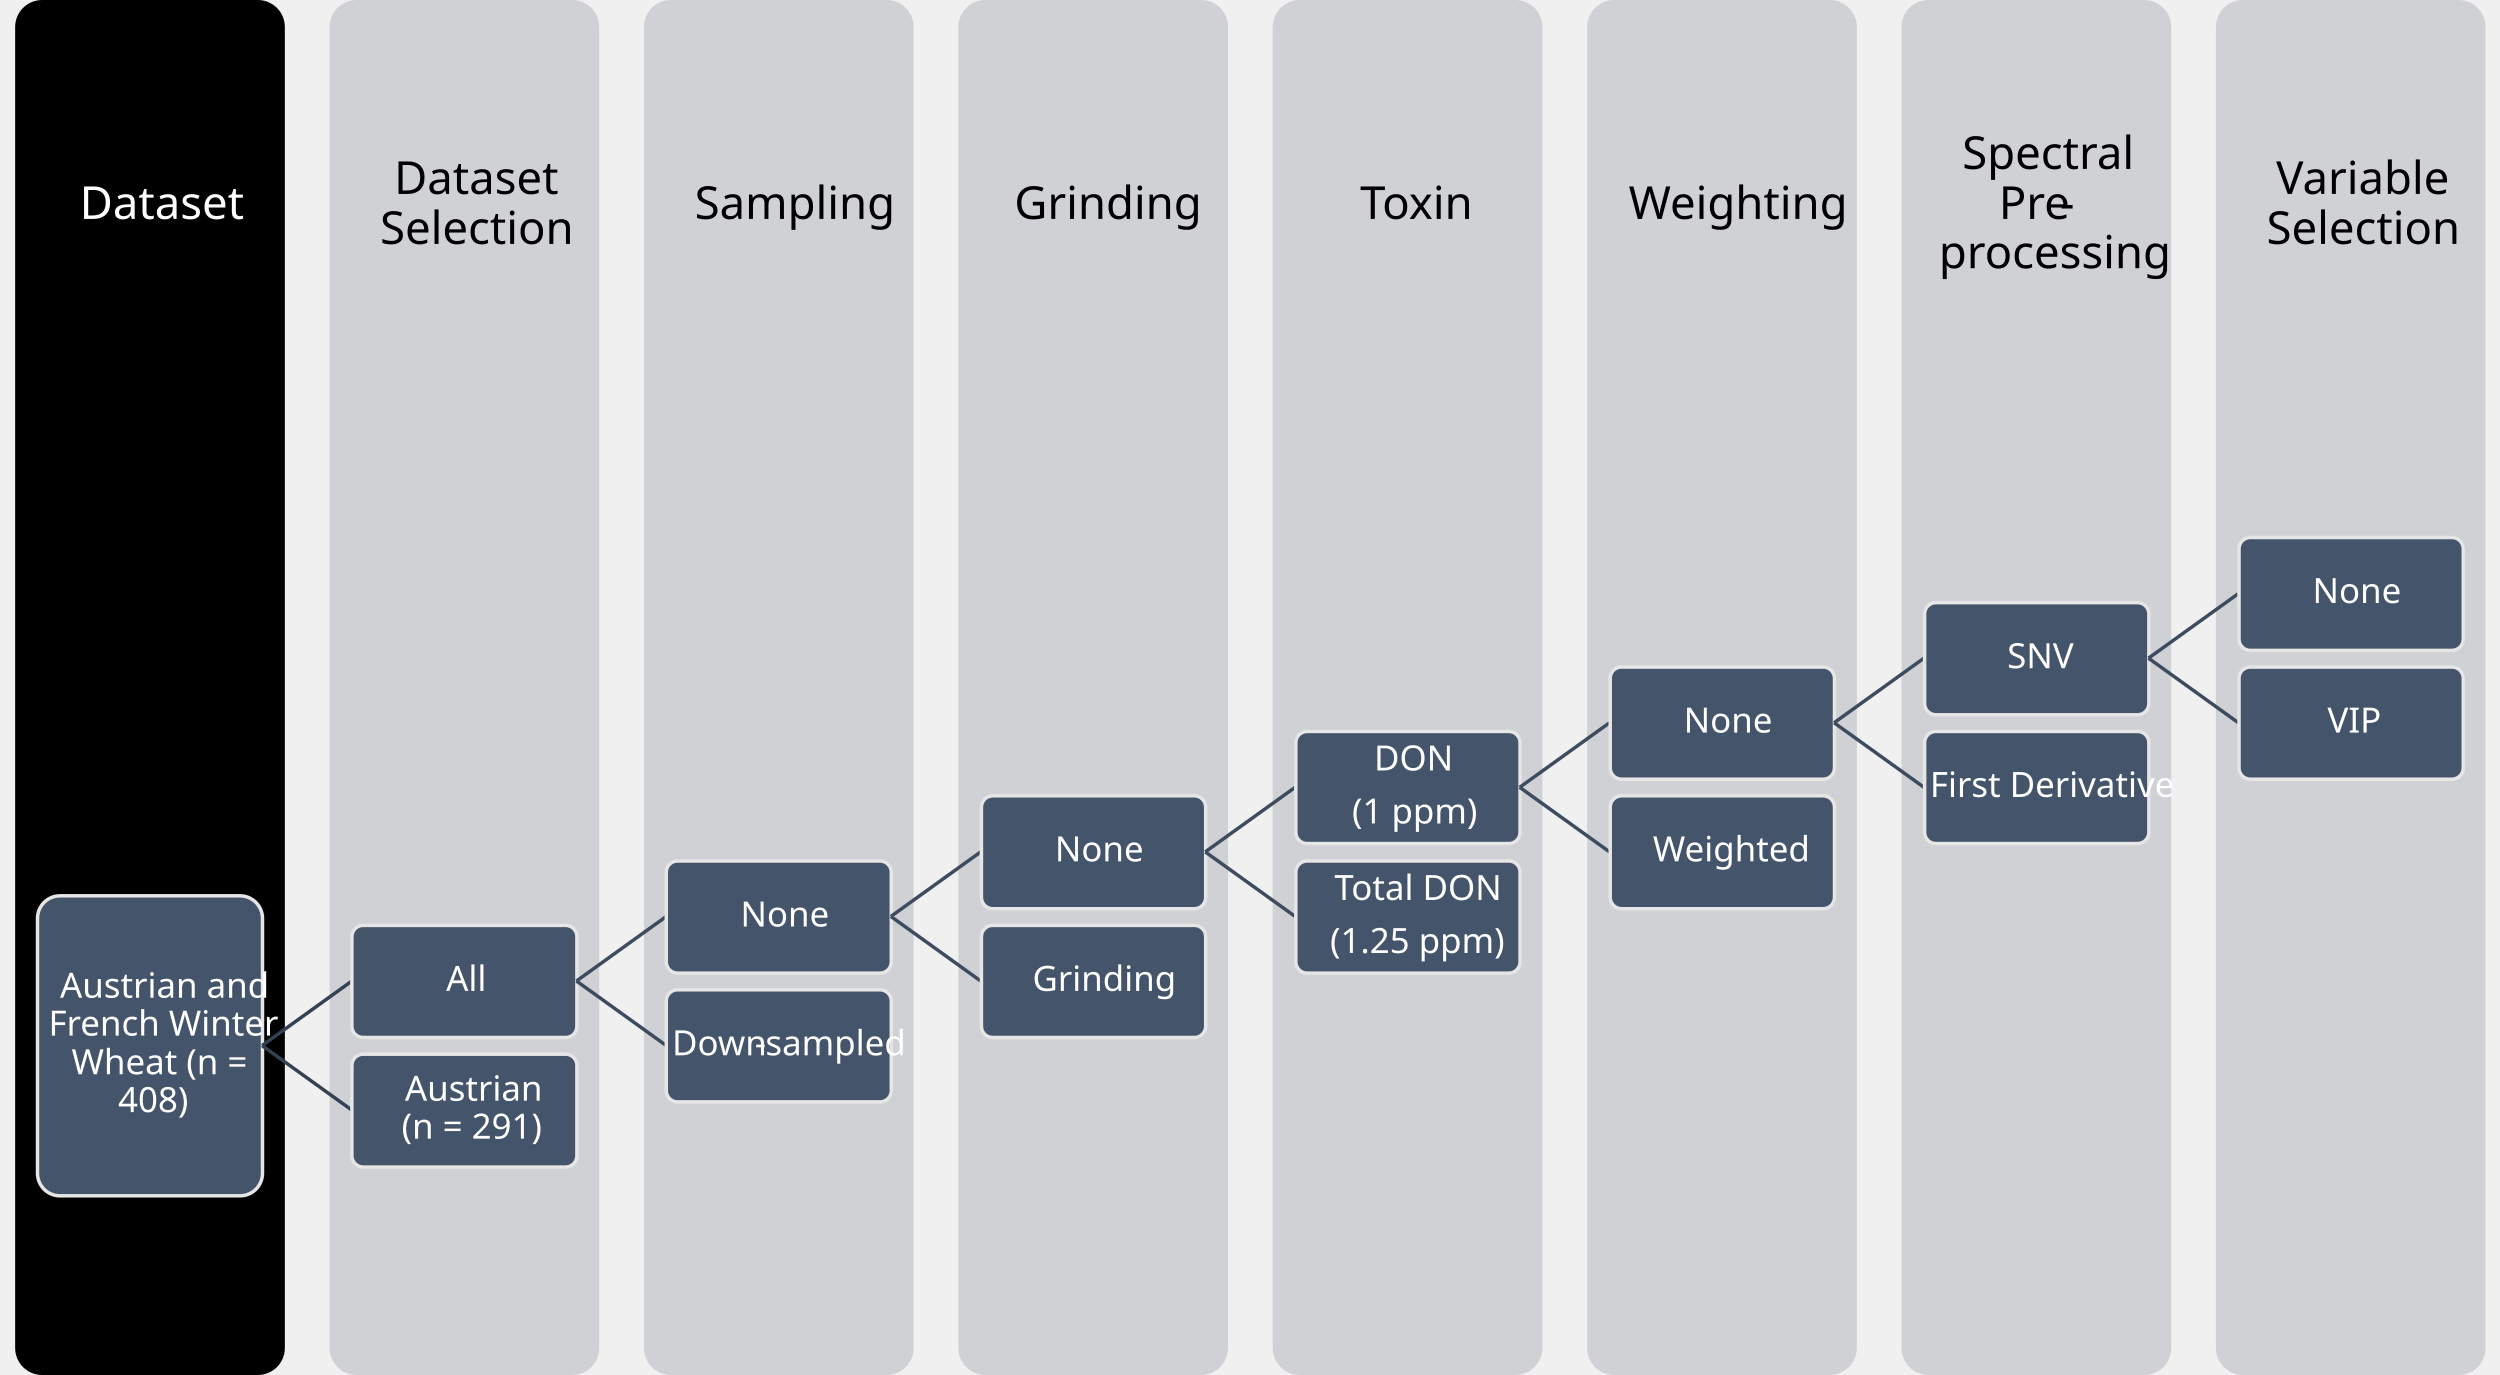
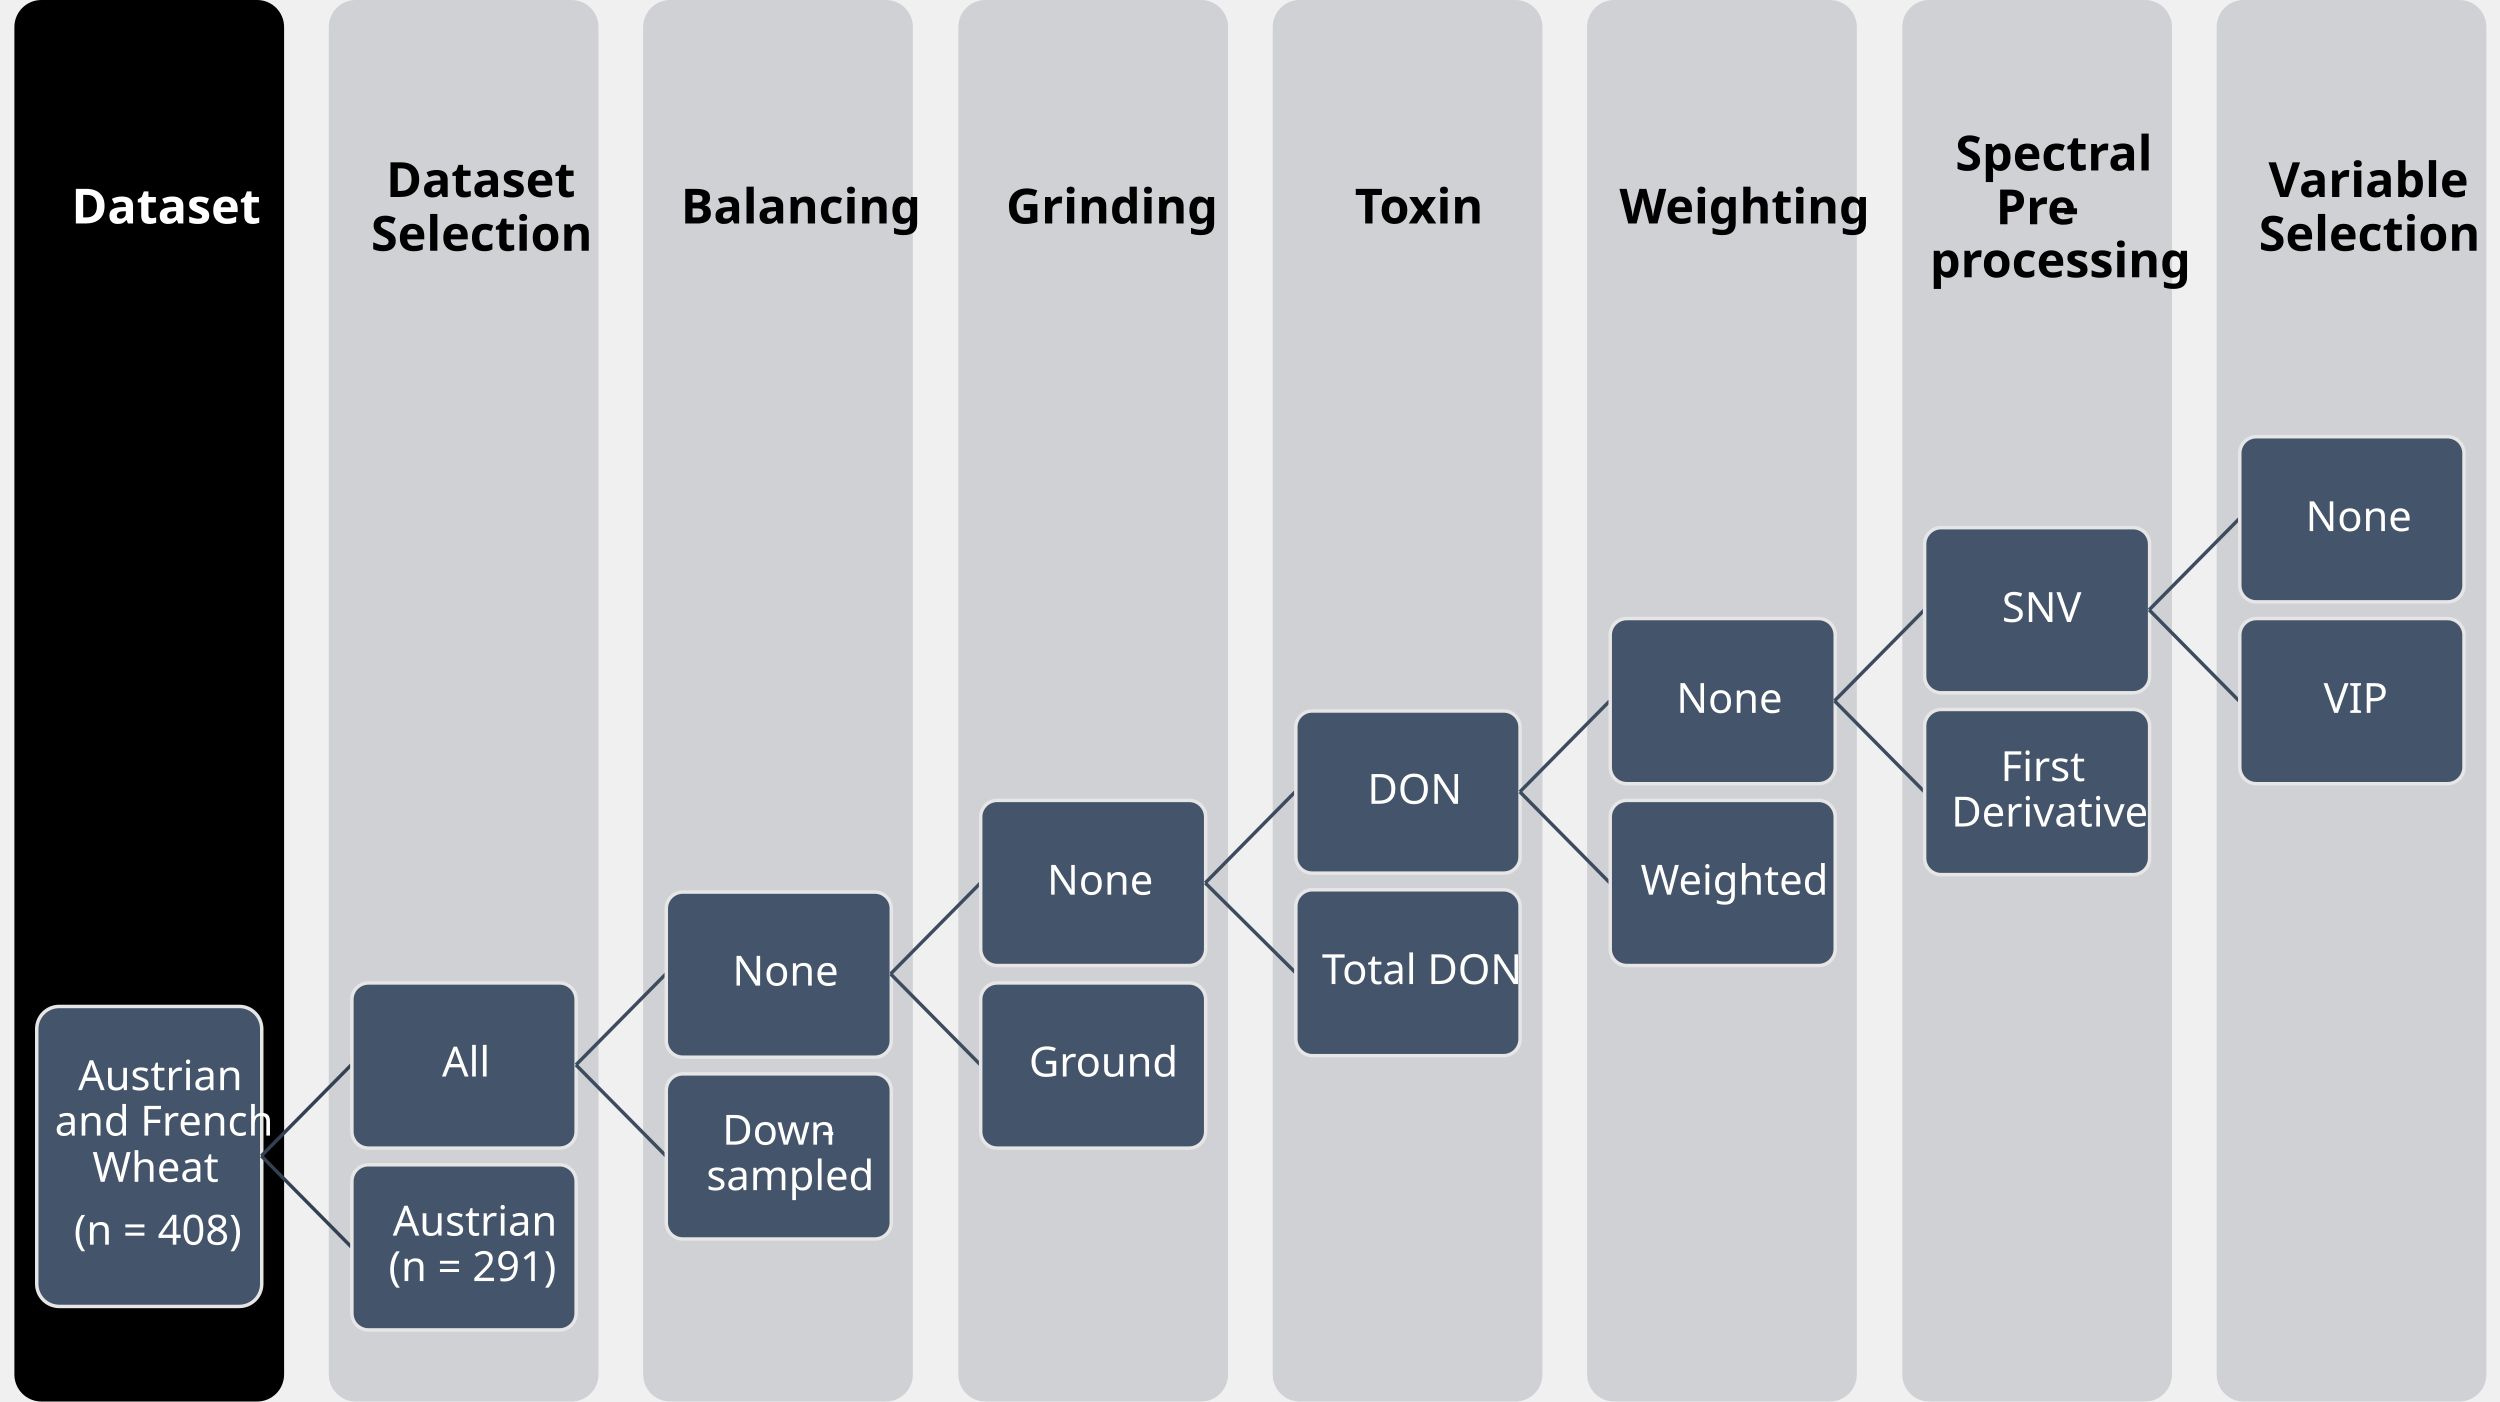
- <svg xmlns="http://www.w3.org/2000/svg" width="3300" height="1815" overflow="hidden">
+ <svg xmlns="http://www.w3.org/2000/svg" width="3300" height="1850" overflow="hidden">
  <defs>
    <clipPath id="clip0">
-       <rect x="93" y="305" width="3300" height="1815" />
+       <rect x="93" y="305" width="3300" height="1850" />
    </clipPath>
  </defs>
  <g clip-path="url(#clip0)" transform="translate(-93 -305)">
-     <path d="M3018 340.599C3018 320.938 3033.94 305 3053.6 305L3338.4 305C3358.06 305 3374 320.938 3374 340.599L3374 2084.4C3374 2104.06 3358.06 2120 3338.4 2120L3053.6 2120C3033.94 2120 3018 2104.06 3018 2084.4Z" fill="#CFD1D4" fill-rule="evenodd" />
-     <text font-family="Calibri,Calibri_MSFontService,sans-serif" font-weight="400" font-size="60" transform="matrix(1 0 0 1 3097.51 561)">Variable <tspan font-size="60" x="-12.65" y="66">Selection</tspan>
+     <path d="M3019 340.6C3019 320.939 3034.94 305 3054.6 305L3339.4 305C3359.06 305 3375 320.939 3375 340.6L3375 2119.4C3375 2139.06 3359.06 2155 3339.4 2155L3054.6 2155C3034.94 2155 3019 2139.06 3019 2119.4Z" fill="#CFD1D4" fill-rule="evenodd" />
+     <text font-family="Calibri,Calibri_MSFontService,sans-serif" font-weight="700" font-size="64" transform="matrix(1 0 0 1 3087.42 565)">Variable <tspan font-size="64" x="-12.833" y="71">Selection</tspan>
    </text>
-     <path d="M2603 340.599C2603 320.938 2618.94 305 2638.6 305L2923.4 305C2943.06 305 2959 320.938 2959 340.599L2959 2084.4C2959 2104.06 2943.06 2120 2923.4 2120L2638.6 2120C2618.94 2120 2603 2104.06 2603 2084.4Z" fill="#CFD1D4" fill-rule="evenodd" />
-     <text font-family="Calibri,Calibri_MSFontService,sans-serif" font-weight="400" font-size="60" transform="matrix(1 0 0 1 2683.16 528)">Spectral <tspan font-size="60" x="48.308" y="66">Pre</tspan>
-       <tspan font-size="60" x="128.723" y="66">-</tspan>
-       <tspan font-size="60" x="-30.869" y="131">processing</tspan>
+     <path d="M2604 340.6C2604 320.939 2619.94 305 2639.6 305L2924.4 305C2944.06 305 2960 320.939 2960 340.6L2960 2119.4C2960 2139.06 2944.06 2155 2924.4 2155L2639.6 2155C2619.94 2155 2604 2139.06 2604 2119.4Z" fill="#CFD1D4" fill-rule="evenodd" />
+     <text font-family="Calibri,Calibri_MSFontService,sans-serif" font-weight="700" font-size="64" transform="matrix(1 0 0 1 2674.03 530)">Spectral <tspan font-size="64" x="53.396" y="71">Pre</tspan>
+       <tspan font-size="64" x="141.946" y="71">-</tspan>
+       <tspan font-size="64" x="-33.481" y="141">processing</tspan>
    </text>
-     <path d="M2188 340.599C2188 320.938 2203.94 305 2223.6 305L2508.4 305C2528.06 305 2544 320.938 2544 340.599L2544 2084.4C2544 2104.06 2528.06 2120 2508.4 2120L2223.6 2120C2203.94 2120 2188 2104.06 2188 2084.4Z" fill="#CFD1D4" fill-rule="evenodd" />
-     <text font-family="Calibri,Calibri_MSFontService,sans-serif" font-weight="400" font-size="60" transform="matrix(1 0 0 1 2242.8 594)">Weighting</text>
-     <path d="M1773 340.599C1773 320.938 1788.94 305 1808.6 305L2093.4 305C2113.06 305 2129 320.938 2129 340.599L2129 2084.4C2129 2104.06 2113.06 2120 2093.4 2120L1808.6 2120C1788.94 2120 1773 2104.06 1773 2084.4Z" fill="#CFD1D4" fill-rule="evenodd" />
-     <text font-family="Calibri,Calibri_MSFontService,sans-serif" font-weight="400" font-size="60" transform="matrix(1 0 0 1 1888.37 594)">Toxin</text>
-     <path d="M1358 340.599C1358 320.938 1373.94 305 1393.6 305L1678.4 305C1698.06 305 1714 320.938 1714 340.599L1714 2084.4C1714 2104.06 1698.06 2120 1678.4 2120L1393.6 2120C1373.94 2120 1358 2104.06 1358 2084.4Z" fill="#CFD1D4" fill-rule="evenodd" />
-     <text font-family="Calibri,Calibri_MSFontService,sans-serif" font-weight="400" font-size="60" transform="matrix(1 0 0 1 1431.9 594)">Grinding</text>
-     <path d="M943 340.599C943 320.938 958.938 305 978.599 305L1263.4 305C1283.06 305 1299 320.938 1299 340.599L1299 2084.4C1299 2104.06 1283.06 2120 1263.4 2120L978.599 2120C958.938 2120 943 2104.06 943 2084.4Z" fill="#CFD1D4" fill-rule="evenodd" />
-     <text font-family="Calibri,Calibri_MSFontService,sans-serif" font-weight="400" font-size="60" transform="matrix(1 0 0 1 1009.95 594)">Sampling</text>
-     <path d="M528 340.599C528 320.938 543.938 305 563.599 305L848.401 305C868.062 305 884 320.938 884 340.599L884 2084.4C884 2104.06 868.062 2120 848.401 2120L563.599 2120C543.938 2120 528 2104.06 528 2084.4Z" fill="#CFD1D4" fill-rule="evenodd" />
-     <text font-family="Calibri,Calibri_MSFontService,sans-serif" font-weight="400" font-size="60" transform="matrix(1 0 0 1 613.201 561)">Dataset <tspan font-size="60" x="-18.471" y="66">Selection</tspan>
+     <path d="M2188 340.6C2188 320.939 2203.94 305 2223.6 305L2508.4 305C2528.06 305 2544 320.939 2544 340.6L2544 2119.4C2544 2139.06 2528.06 2155 2508.4 2155L2223.6 2155C2203.94 2155 2188 2139.06 2188 2119.4Z" fill="#CFD1D4" fill-rule="evenodd" />
+     <text font-family="Calibri,Calibri_MSFontService,sans-serif" font-weight="700" font-size="64" transform="matrix(1 0 0 1 2230.65 600)">Weighting</text>
+     <path d="M1773 340.6C1773 320.939 1788.94 305 1808.6 305L2093.4 305C2113.06 305 2129 320.939 2129 340.6L2129 2119.4C2129 2139.06 2113.06 2155 2093.4 2155L1808.6 2155C1788.94 2155 1773 2139.06 1773 2119.4Z" fill="#CFD1D4" fill-rule="evenodd" />
+     <text font-family="Calibri,Calibri_MSFontService,sans-serif" font-weight="700" font-size="64" transform="matrix(1 0 0 1 1881.34 600)">Toxin</text>
+     <path d="M1358 340.6C1358 320.939 1373.94 305 1393.6 305L1678.4 305C1698.06 305 1714 320.939 1714 340.6L1714 2119.4C1714 2139.06 1698.06 2155 1678.4 2155L1393.6 2155C1373.94 2155 1358 2139.06 1358 2119.4Z" fill="#CFD1D4" fill-rule="evenodd" />
+     <text font-family="Calibri,Calibri_MSFontService,sans-serif" font-weight="700" font-size="64" transform="matrix(1 0 0 1 1421.1 600)">Grinding</text>
+     <path d="M942 340.6C942 320.939 957.939 305 977.6 305L1262.4 305C1282.06 305 1298 320.939 1298 340.6L1298 2119.4C1298 2139.06 1282.06 2155 1262.4 2155L977.6 2155C957.939 2155 942 2139.06 942 2119.4Z" fill="#CFD1D4" fill-rule="evenodd" />
+     <text font-family="Calibri,Calibri_MSFontService,sans-serif" font-weight="700" font-size="64" transform="matrix(1 0 0 1 991.758 600)">Balancing</text>
+     <path d="M527 340.6C527 320.939 542.939 305 562.6 305L847.4 305C867.061 305 883 320.939 883 340.6L883 2119.4C883 2139.06 867.061 2155 847.4 2155L562.6 2155C542.939 2155 527 2139.06 527 2119.4Z" fill="#CFD1D4" fill-rule="evenodd" />
+     <text font-family="Calibri,Calibri_MSFontService,sans-serif" font-weight="700" font-size="64" transform="matrix(1 0 0 1 602.684 565)">Dataset <tspan font-size="64" x="-19.983" y="71">Selection</tspan>
    </text>
-     <path d="M113 340.599C113 320.938 128.938 305 148.599 305L433.401 305C453.062 305 469 320.938 469 340.599L469 2084.4C469 2104.06 453.062 2120 433.401 2120L148.599 2120C128.938 2120 113 2104.06 113 2084.4Z" fill-rule="evenodd" />
-     <text fill="#FFFFFF" font-family="Calibri,Calibri_MSFontService,sans-serif" font-weight="400" font-size="60" transform="matrix(1 0 0 1 198.168 594)">Dataset</text>
-     <path d="M142.5 1517.2C142.5 1500.8 155.797 1487.5 172.2 1487.5L409.8 1487.5C426.203 1487.5 439.5 1500.8 439.5 1517.2L439.5 1853.8C439.5 1870.2 426.203 1883.5 409.8 1883.5L172.2 1883.5C155.797 1883.5 142.5 1870.2 142.5 1853.8Z" stroke="#E7E6E6" stroke-width="4.583" stroke-miterlimit="8" fill="#44546A" fill-rule="evenodd" />
-     <text fill="#FFFFFF" font-family="Calibri,Calibri_MSFontService,sans-serif" font-weight="400" font-size="46" transform="matrix(1 0 0 1 172.215 1622)">Austrian and <tspan font-size="46" x="-15.171" y="50">French Winter </tspan>
-       <tspan font-size="46" x="15.217" y="101">Wheat (n = </tspan>
-       <tspan font-size="46" x="76.656" y="151">408)</tspan>
+     <path d="M112 340.6C112 320.939 127.939 305 147.6 305L432.4 305C452.061 305 468 320.939 468 340.6L468 2119.4C468 2139.06 452.061 2155 432.4 2155L147.6 2155C127.939 2155 112 2139.06 112 2119.4Z" fill-rule="evenodd" />
+     <text fill="#FFFFFF" font-family="Calibri,Calibri_MSFontService,sans-serif" font-weight="700" font-size="64" transform="matrix(1 0 0 1 187.37 600)">Dataset</text>
+     <path d="M141.5 1663.2C141.5 1646.8 154.797 1633.5 171.2 1633.5L408.8 1633.5C425.203 1633.5 438.5 1646.8 438.5 1663.2L438.5 1999.8C438.5 2016.2 425.203 2029.5 408.8 2029.5L171.2 2029.5C154.797 2029.5 141.5 2016.2 141.5 1999.8Z" stroke="#E7E6E6" stroke-width="4.583" stroke-miterlimit="8" fill="#44546A" fill-rule="evenodd" />
+     <text fill="#FFFFFF" font-family="Calibri,Calibri_MSFontService,sans-serif" font-weight="400" font-size="55" transform="matrix(1 0 0 1 196.101 1744)">Austrian <tspan font-size="55" x="-30.823" y="60">and French </tspan>
+       <tspan font-size="55" x="18.815" y="121">Wheat </tspan>
+       <tspan font-size="55" x="-5.523" y="204">(n = 408)</tspan>
    </text>
-     <path d="M438.893 1685.17 557.47 1599.94" stroke="#344153" stroke-width="4.583" stroke-miterlimit="8" fill="none" fill-rule="evenodd" />
-     <path d="M557.5 1541.3C557.5 1533.13 564.126 1526.5 572.3 1526.5L839.7 1526.5C847.874 1526.5 854.5 1533.13 854.5 1541.3L854.5 1659.7C854.5 1667.87 847.874 1674.5 839.7 1674.5L572.3 1674.5C564.126 1674.5 557.5 1667.87 557.5 1659.7Z" stroke="#E7E6E6" stroke-width="4.583" stroke-miterlimit="8" fill="#44546A" fill-rule="evenodd" />
-     <text fill="#FFFFFF" font-family="Calibri,Calibri_MSFontService,sans-serif" font-weight="400" font-size="46" transform="matrix(1 0 0 1 681.916 1613)">All</text>
-     <path d="M853.914 1599.94 972.492 1514.71" stroke="#3D4B5F" stroke-width="4.583" stroke-miterlimit="8" fill="none" fill-rule="evenodd" />
-     <path d="M972.5 1456.3C972.5 1448.13 979.126 1441.5 987.3 1441.5L1254.7 1441.5C1262.87 1441.5 1269.5 1448.13 1269.5 1456.3L1269.5 1574.7C1269.5 1582.87 1262.87 1589.5 1254.7 1589.5L987.3 1589.5C979.126 1589.5 972.5 1582.87 972.5 1574.7Z" stroke="#E7E6E6" stroke-width="4.583" stroke-miterlimit="8" fill="#44546A" fill-rule="evenodd" />
-     <text fill="#FFFFFF" font-family="Calibri,Calibri_MSFontService,sans-serif" font-weight="400" font-size="46" transform="matrix(1 0 0 1 1070.39 1528)">None</text>
-     <path d="M1268.94 1514.71 1387.51 1429.49" stroke="#3D4B5F" stroke-width="4.583" stroke-miterlimit="8" fill="none" fill-rule="evenodd" />
-     <path d="M1388.5 1370.4C1388.5 1362.17 1395.17 1355.5 1403.4 1355.5L1669.6 1355.5C1677.83 1355.5 1684.5 1362.17 1684.5 1370.4L1684.5 1489.6C1684.5 1497.83 1677.83 1504.5 1669.6 1504.5L1403.4 1504.5C1395.17 1504.5 1388.5 1497.83 1388.5 1489.6Z" stroke="#E7E6E6" stroke-width="4.583" stroke-miterlimit="8" fill="#44546A" fill-rule="evenodd" />
-     <text fill="#FFFFFF" font-family="Calibri,Calibri_MSFontService,sans-serif" font-weight="400" font-size="46" transform="matrix(1 0 0 1 1485.41 1442)">None</text>
-     <path d="M1683.96 1429.49 1802.54 1344.26" stroke="#3D4B5F" stroke-width="4.583" stroke-miterlimit="8" fill="none" fill-rule="evenodd" />
-     <path d="M1803.5 1285.3C1803.5 1277.13 1810.13 1270.5 1818.3 1270.5L2084.7 1270.5C2092.87 1270.5 2099.5 1277.13 2099.5 1285.3L2099.5 1403.7C2099.5 1411.87 2092.87 1418.5 2084.7 1418.5L1818.3 1418.5C1810.13 1418.5 1803.5 1411.87 1803.5 1403.7Z" stroke="#E7E6E6" stroke-width="4.583" stroke-miterlimit="8" fill="#44546A" fill-rule="evenodd" />
-     <text fill="#FFFFFF" font-family="Calibri,Calibri_MSFontService,sans-serif" font-weight="400" font-size="46" transform="matrix(1 0 0 1 1906.71 1322)">DON <tspan font-size="46" x="-29.035" y="70">(1 ppm)</tspan>
+     <path d="M437.974 1830.77 556.635 1710.67" stroke="#344153" stroke-width="4.583" stroke-miterlimit="8" fill="none" fill-rule="evenodd" />
+     <path d="M557.5 1624.3C557.5 1612.26 567.26 1602.5 579.3 1602.5L831.7 1602.5C843.74 1602.5 853.5 1612.26 853.5 1624.3L853.5 1798.7C853.5 1810.74 843.74 1820.5 831.7 1820.5L579.3 1820.5C567.26 1820.5 557.5 1810.74 557.5 1798.7Z" stroke="#E7E6E6" stroke-width="4.583" stroke-miterlimit="8" fill="#44546A" fill-rule="evenodd" />
+     <text fill="#FFFFFF" font-family="Calibri,Calibri_MSFontService,sans-serif" font-weight="400" font-size="55" transform="matrix(1 0 0 1 676.418 1726)">All</text>
+     <path d="M853.288 1710.67 971.949 1590.57" stroke="#3D4B5F" stroke-width="4.583" stroke-miterlimit="8" fill="none" fill-rule="evenodd" />
+     <path d="M972.5 1504.3C972.5 1492.26 982.26 1482.5 994.3 1482.5L1247.7 1482.5C1259.74 1482.5 1269.5 1492.26 1269.5 1504.3L1269.5 1678.7C1269.5 1690.74 1259.74 1700.5 1247.7 1700.5L994.3 1700.5C982.26 1700.5 972.5 1690.74 972.5 1678.7Z" stroke="#E7E6E6" stroke-width="4.583" stroke-miterlimit="8" fill="#44546A" fill-rule="evenodd" />
+     <text fill="#FFFFFF" font-family="Calibri,Calibri_MSFontService,sans-serif" font-weight="400" font-size="55" transform="matrix(1 0 0 1 1059.89 1606)">None</text>
+     <path d="M1268.6 1590.57 1387.26 1470.47" stroke="#3D4B5F" stroke-width="4.583" stroke-miterlimit="8" fill="none" fill-rule="evenodd" />
+     <path d="M1387.5 1383.3C1387.5 1371.26 1397.26 1361.5 1409.3 1361.5L1662.7 1361.5C1674.74 1361.5 1684.5 1371.26 1684.5 1383.3L1684.5 1557.7C1684.5 1569.74 1674.74 1579.5 1662.7 1579.5L1409.3 1579.5C1397.26 1579.5 1387.5 1569.74 1387.5 1557.7Z" stroke="#E7E6E6" stroke-width="4.583" stroke-miterlimit="8" fill="#44546A" fill-rule="evenodd" />
+     <text fill="#FFFFFF" font-family="Calibri,Calibri_MSFontService,sans-serif" font-weight="400" font-size="55" transform="matrix(1 0 0 1 1475.2 1486)">None</text>
+     <path d="M1683.92 1470.47 1802.58 1350.22" stroke="#3D4B5F" stroke-width="4.583" stroke-miterlimit="8" fill="none" fill-rule="evenodd" />
+     <path d="M1803.5 1264.9C1803.5 1253.08 1813.08 1243.5 1824.9 1243.5L2078.1 1243.5C2089.92 1243.5 2099.5 1253.08 2099.5 1264.9L2099.5 1436.1C2099.5 1447.92 2089.92 1457.5 2078.1 1457.5L1824.9 1457.5C1813.08 1457.5 1803.5 1447.92 1803.5 1436.1Z" stroke="#E7E6E6" stroke-width="4.583" stroke-miterlimit="8" fill="#44546A" fill-rule="evenodd" />
+     <text fill="#FFFFFF" font-family="Calibri,Calibri_MSFontService,sans-serif" font-weight="400" font-size="55" transform="matrix(1 0 0 1 1898.02 1366)">DON </text>
+     <path d="M2099.23 1350.22 2217.89 1230.12" stroke="#3D4B5F" stroke-width="4.583" stroke-miterlimit="8" fill="none" fill-rule="evenodd" />
+     <path d="M2218.5 1143.3C2218.5 1131.26 2228.26 1121.5 2240.3 1121.5L2493.7 1121.5C2505.74 1121.5 2515.5 1131.26 2515.5 1143.3L2515.5 1317.7C2515.5 1329.74 2505.74 1339.5 2493.7 1339.5L2240.3 1339.5C2228.26 1339.5 2218.5 1329.74 2218.5 1317.7Z" stroke="#E7E6E6" stroke-width="4.583" stroke-miterlimit="8" fill="#44546A" fill-rule="evenodd" />
+     <text fill="#FFFFFF" font-family="Calibri,Calibri_MSFontService,sans-serif" font-weight="400" font-size="55" transform="matrix(1 0 0 1 2305.83 1246)">None</text>
+     <path d="M2514.54 1230.12 2633.21 1110.02" stroke="#3D4B5F" stroke-width="4.583" stroke-miterlimit="8" fill="none" fill-rule="evenodd" />
+     <path d="M2633.5 1023.3C2633.5 1011.26 2643.26 1001.5 2655.3 1001.5L2908.7 1001.5C2920.74 1001.5 2930.5 1011.26 2930.5 1023.3L2930.5 1197.7C2930.5 1209.74 2920.74 1219.5 2908.7 1219.5L2655.3 1219.5C2643.26 1219.5 2633.5 1209.74 2633.5 1197.7Z" stroke="#E7E6E6" stroke-width="4.583" stroke-miterlimit="8" fill="#44546A" fill-rule="evenodd" />
+     <text fill="#FFFFFF" font-family="Calibri,Calibri_MSFontService,sans-serif" font-weight="400" font-size="55" transform="matrix(1 0 0 1 2735.54 1126)">SNV</text>
+     <path d="M2929.86 1110.02 3048.52 989.916" stroke="#3D4B5F" stroke-width="4.583" stroke-miterlimit="8" fill="none" fill-rule="evenodd" />
+     <path d="M3049.5 903.3C3049.5 891.26 3059.26 881.5 3071.3 881.5L3323.7 881.5C3335.74 881.5 3345.5 891.26 3345.5 903.3L3345.5 1077.7C3345.5 1089.74 3335.74 1099.5 3323.7 1099.5L3071.3 1099.5C3059.26 1099.5 3049.5 1089.74 3049.5 1077.7Z" stroke="#E7E6E6" stroke-width="4.583" stroke-miterlimit="8" fill="#44546A" fill-rule="evenodd" />
+     <text fill="#FFFFFF" font-family="Calibri,Calibri_MSFontService,sans-serif" font-weight="400" font-size="55" transform="matrix(1 0 0 1 3136.46 1006)">None</text>
+     <path d="M2929.86 1110.02 3048.52 1230.12" stroke="#3D4B5F" stroke-width="4.583" stroke-miterlimit="8" fill="none" fill-rule="evenodd" />
+     <path d="M3049.5 1143.3C3049.5 1131.26 3059.26 1121.5 3071.3 1121.5L3323.7 1121.5C3335.74 1121.5 3345.5 1131.26 3345.5 1143.3L3345.5 1317.7C3345.5 1329.74 3335.74 1339.5 3323.7 1339.5L3071.3 1339.5C3059.26 1339.5 3049.5 1329.74 3049.5 1317.7Z" stroke="#E7E6E6" stroke-width="4.583" stroke-miterlimit="8" fill="#44546A" fill-rule="evenodd" />
+     <text fill="#FFFFFF" font-family="Calibri,Calibri_MSFontService,sans-serif" font-weight="400" font-size="55" transform="matrix(1 0 0 1 3160.1 1246)">VIP</text>
+     <path d="M2514.54 1230.12 2633.21 1350.22" stroke="#3D4B5F" stroke-width="4.583" stroke-miterlimit="8" fill="none" fill-rule="evenodd" />
+     <path d="M2633.5 1263.3C2633.5 1251.26 2643.26 1241.5 2655.3 1241.5L2908.7 1241.5C2920.74 1241.5 2930.5 1251.26 2930.5 1263.3L2930.5 1437.7C2930.5 1449.74 2920.74 1459.5 2908.7 1459.5L2655.3 1459.5C2643.26 1459.5 2633.5 1449.74 2633.5 1437.7Z" stroke="#E7E6E6" stroke-width="4.583" stroke-miterlimit="8" fill="#44546A" fill-rule="evenodd" />
+     <text fill="#FFFFFF" font-family="Calibri,Calibri_MSFontService,sans-serif" font-weight="400" font-size="55" transform="matrix(1 0 0 1 2733.8 1336)">First <tspan font-size="55" x="-65.083" y="60">Derivative</tspan>
    </text>
-     <path d="M2098.98 1344.26 2217.56 1259.03" stroke="#3D4B5F" stroke-width="4.583" stroke-miterlimit="8" fill="none" fill-rule="evenodd" />
-     <path d="M2218.5 1200.3C2218.5 1192.13 2225.13 1185.5 2233.3 1185.5L2499.7 1185.5C2507.87 1185.5 2514.5 1192.13 2514.5 1200.3L2514.5 1318.7C2514.5 1326.87 2507.87 1333.5 2499.7 1333.5L2233.3 1333.5C2225.13 1333.5 2218.5 1326.87 2218.5 1318.7Z" stroke="#E7E6E6" stroke-width="4.583" stroke-miterlimit="8" fill="#44546A" fill-rule="evenodd" />
-     <text fill="#FFFFFF" font-family="Calibri,Calibri_MSFontService,sans-serif" font-weight="400" font-size="46" transform="matrix(1 0 0 1 2315.45 1272)">None</text>
-     <path d="M2514 1259.03 2632.58 1173.8" stroke="#3D4B5F" stroke-width="4.583" stroke-miterlimit="8" fill="none" fill-rule="evenodd" />
-     <path d="M2633.5 1115.3C2633.5 1107.13 2640.13 1100.5 2648.3 1100.5L2914.7 1100.5C2922.87 1100.5 2929.5 1107.13 2929.5 1115.3L2929.5 1233.7C2929.5 1241.87 2922.87 1248.5 2914.7 1248.5L2648.3 1248.5C2640.13 1248.5 2633.5 1241.87 2633.5 1233.7Z" stroke="#E7E6E6" stroke-width="4.583" stroke-miterlimit="8" fill="#44546A" fill-rule="evenodd" />
-     <text fill="#FFFFFF" font-family="Calibri,Calibri_MSFontService,sans-serif" font-weight="400" font-size="46" transform="matrix(1 0 0 1 2742.47 1187)">SNV</text>
-     <path d="M2929.02 1173.8 3047.6 1088.58" stroke="#3D4B5F" stroke-width="4.583" stroke-miterlimit="8" fill="none" fill-rule="evenodd" />
-     <path d="M3048.5 1029.4C3048.5 1021.17 3055.17 1014.5 3063.4 1014.5L3329.6 1014.5C3337.83 1014.5 3344.5 1021.17 3344.5 1029.4L3344.5 1148.6C3344.5 1156.83 3337.83 1163.5 3329.6 1163.5L3063.4 1163.5C3055.17 1163.5 3048.5 1156.83 3048.5 1148.6Z" stroke="#E7E6E6" stroke-width="4.583" stroke-miterlimit="8" fill="#44546A" fill-rule="evenodd" />
-     <text fill="#FFFFFF" font-family="Calibri,Calibri_MSFontService,sans-serif" font-weight="400" font-size="46" transform="matrix(1 0 0 1 3145.5 1101)">None</text>
-     <path d="M2929.02 1173.8 3047.6 1259.03" stroke="#3D4B5F" stroke-width="4.583" stroke-miterlimit="8" fill="none" fill-rule="evenodd" />
-     <path d="M3048.5 1200.3C3048.5 1192.13 3055.13 1185.5 3063.3 1185.5L3329.7 1185.5C3337.87 1185.5 3344.5 1192.13 3344.5 1200.3L3344.5 1318.7C3344.5 1326.87 3337.87 1333.5 3329.7 1333.5L3063.3 1333.5C3055.13 1333.5 3048.5 1326.87 3048.5 1318.7Z" stroke="#E7E6E6" stroke-width="4.583" stroke-miterlimit="8" fill="#44546A" fill-rule="evenodd" />
-     <text fill="#FFFFFF" font-family="Calibri,Calibri_MSFontService,sans-serif" font-weight="400" font-size="46" transform="matrix(1 0 0 1 3165.21 1272)">VIP</text>
-     <path d="M2514 1259.03 2632.58 1344.26" stroke="#3D4B5F" stroke-width="4.583" stroke-miterlimit="8" fill="none" fill-rule="evenodd" />
-     <path d="M2633.5 1285.3C2633.5 1277.13 2640.13 1270.5 2648.3 1270.5L2914.7 1270.5C2922.87 1270.5 2929.5 1277.13 2929.5 1285.3L2929.5 1403.7C2929.5 1411.87 2922.87 1418.5 2914.7 1418.5L2648.3 1418.5C2640.13 1418.5 2633.5 1411.87 2633.5 1403.7Z" stroke="#E7E6E6" stroke-width="4.583" stroke-miterlimit="8" fill="#44546A" fill-rule="evenodd" />
-     <text fill="#FFFFFF" font-family="Calibri,Calibri_MSFontService,sans-serif" font-weight="400" font-size="46" transform="matrix(1 0 0 1 2640.46 1357)">First Derivative</text>
-     <path d="M2098.98 1344.26 2217.56 1429.49" stroke="#3D4B5F" stroke-width="4.583" stroke-miterlimit="8" fill="none" fill-rule="evenodd" />
-     <path d="M2218.5 1370.4C2218.5 1362.17 2225.17 1355.5 2233.4 1355.5L2499.6 1355.5C2507.83 1355.5 2514.5 1362.17 2514.5 1370.4L2514.5 1489.6C2514.5 1497.83 2507.83 1504.5 2499.6 1504.5L2233.4 1504.5C2225.17 1504.5 2218.5 1497.83 2218.5 1489.6Z" stroke="#E7E6E6" stroke-width="4.583" stroke-miterlimit="8" fill="#44546A" fill-rule="evenodd" />
-     <text fill="#FFFFFF" font-family="Calibri,Calibri_MSFontService,sans-serif" font-weight="400" font-size="46" transform="matrix(1 0 0 1 2274.79 1442)">Weighted</text>
-     <path d="M1683.96 1429.49 1802.54 1514.71" stroke="#3D4B5F" stroke-width="4.583" stroke-miterlimit="8" fill="none" fill-rule="evenodd" />
-     <path d="M1803.5 1456.3C1803.5 1448.13 1810.13 1441.5 1818.3 1441.5L2084.7 1441.5C2092.87 1441.5 2099.5 1448.13 2099.5 1456.3L2099.5 1574.7C2099.5 1582.87 2092.87 1589.5 2084.7 1589.5L1818.3 1589.5C1810.13 1589.5 1803.5 1582.87 1803.5 1574.7Z" stroke="#E7E6E6" stroke-width="4.583" stroke-miterlimit="8" fill="#44546A" fill-rule="evenodd" />
-     <text fill="#FFFFFF" font-family="Calibri,Calibri_MSFontService,sans-serif" font-weight="400" font-size="46" transform="matrix(1 0 0 1 1854.34 1493)">Total DON <tspan font-size="46" x="-5.683" y="70">(1.25 ppm)</tspan>
+     <path d="M2099.23 1350.22 2217.89 1470.32" stroke="#3D4B5F" stroke-width="4.583" stroke-miterlimit="8" fill="none" fill-rule="evenodd" />
+     <path d="M2218.5 1383.3C2218.5 1371.26 2228.26 1361.5 2240.3 1361.5L2493.7 1361.5C2505.74 1361.5 2515.5 1371.26 2515.5 1383.3L2515.5 1557.7C2515.5 1569.74 2505.74 1579.5 2493.7 1579.5L2240.3 1579.5C2228.26 1579.5 2218.5 1569.74 2218.5 1557.7Z" stroke="#E7E6E6" stroke-width="4.583" stroke-miterlimit="8" fill="#44546A" fill-rule="evenodd" />
+     <text fill="#FFFFFF" font-family="Calibri,Calibri_MSFontService,sans-serif" font-weight="400" font-size="55" transform="matrix(1 0 0 1 2258.58 1486)">Weighted</text>
+     <path d="M1683.92 1470.47 1802.58 1588.43" stroke="#3D4B5F" stroke-width="4.583" stroke-miterlimit="8" fill="none" fill-rule="evenodd" />
+     <path d="M1803.5 1501.4C1803.5 1489.3 1813.31 1479.5 1825.4 1479.5L2077.6 1479.5C2089.7 1479.5 2099.5 1489.3 2099.5 1501.4L2099.5 1676.6C2099.5 1688.7 2089.7 1698.5 2077.6 1698.5L1825.4 1698.5C1813.31 1698.5 1803.5 1688.7 1803.5 1676.6Z" stroke="#E7E6E6" stroke-width="4.583" stroke-miterlimit="8" fill="#44546A" fill-rule="evenodd" />
+     <text fill="#FFFFFF" font-family="Calibri,Calibri_MSFontService,sans-serif" font-weight="400" font-size="55" transform="matrix(1 0 0 1 1837.96 1604)">Total DON </text>
+     <path d="M1268.6 1590.57 1387.26 1710.67" stroke="#3D4B5F" stroke-width="4.583" stroke-miterlimit="8" fill="none" fill-rule="evenodd" />
+     <path d="M1387.5 1624.3C1387.5 1612.26 1397.26 1602.5 1409.3 1602.5L1662.7 1602.5C1674.74 1602.5 1684.5 1612.26 1684.5 1624.3L1684.5 1798.7C1684.5 1810.74 1674.74 1820.5 1662.7 1820.5L1409.3 1820.5C1397.26 1820.5 1387.5 1810.74 1387.5 1798.7Z" stroke="#E7E6E6" stroke-width="4.583" stroke-miterlimit="8" fill="#44546A" fill-rule="evenodd" />
+     <text fill="#FFFFFF" font-family="Calibri,Calibri_MSFontService,sans-serif" font-weight="400" font-size="55" transform="matrix(1 0 0 1 1451.24 1726)">Ground</text>
+     <path d="M853.288 1710.67 971.949 1830.77" stroke="#3D4B5F" stroke-width="4.583" stroke-miterlimit="8" fill="none" fill-rule="evenodd" />
+     <path d="M972.5 1744.3C972.5 1732.26 982.26 1722.5 994.3 1722.5L1247.7 1722.5C1259.74 1722.5 1269.5 1732.26 1269.5 1744.3L1269.5 1918.7C1269.5 1930.74 1259.74 1940.5 1247.7 1940.5L994.3 1940.5C982.26 1940.5 972.5 1930.74 972.5 1918.7Z" stroke="#E7E6E6" stroke-width="4.583" stroke-miterlimit="8" fill="#44546A" fill-rule="evenodd" />
+     <text fill="#FFFFFF" font-family="Calibri,Calibri_MSFontService,sans-serif" font-weight="400" font-size="55" transform="matrix(1 0 0 1 1046.43 1816)">Down<tspan font-size="55" x="130.877" y="0">-</tspan>
+       <tspan font-size="55" x="-20.946" y="60">sampled</tspan>
    </text>
-     <path d="M1268.94 1514.71 1387.51 1599.94" stroke="#3D4B5F" stroke-width="4.583" stroke-miterlimit="8" fill="none" fill-rule="evenodd" />
-     <path d="M1388.5 1541.3C1388.5 1533.13 1395.13 1526.5 1403.3 1526.5L1669.7 1526.5C1677.87 1526.5 1684.5 1533.13 1684.5 1541.3L1684.5 1659.7C1684.5 1667.87 1677.87 1674.5 1669.7 1674.5L1403.3 1674.5C1395.13 1674.5 1388.5 1667.87 1388.5 1659.7Z" stroke="#E7E6E6" stroke-width="4.583" stroke-miterlimit="8" fill="#44546A" fill-rule="evenodd" />
-     <text fill="#FFFFFF" font-family="Calibri,Calibri_MSFontService,sans-serif" font-weight="400" font-size="46" transform="matrix(1 0 0 1 1455.86 1613)">Grinding</text>
-     <path d="M853.915 1599.94 972.492 1685.17" stroke="#3D4B5F" stroke-width="4.583" stroke-miterlimit="8" fill="none" fill-rule="evenodd" />
-     <path d="M972.5 1626.3C972.5 1618.13 979.126 1611.5 987.3 1611.5L1254.7 1611.5C1262.87 1611.5 1269.5 1618.13 1269.5 1626.3L1269.5 1744.7C1269.5 1752.87 1262.87 1759.5 1254.7 1759.5L987.3 1759.5C979.126 1759.5 972.5 1752.87 972.5 1744.7Z" stroke="#E7E6E6" stroke-width="4.583" stroke-miterlimit="8" fill="#44546A" fill-rule="evenodd" />
-     <text fill="#FFFFFF" font-family="Calibri,Calibri_MSFontService,sans-serif" font-weight="400" font-size="46" transform="matrix(1 0 0 1 980.097 1698)">Down<tspan font-size="46" x="109.221" y="0">-</tspan>
-       <tspan font-size="46" x="123.246" y="0">sampled</tspan>
-     </text>
-     <path d="M438.893 1685.17 557.47 1770.4" stroke="#344153" stroke-width="4.583" stroke-miterlimit="8" fill="none" fill-rule="evenodd" />
-     <path d="M557.5 1711.4C557.5 1703.17 564.171 1696.5 572.4 1696.5L839.6 1696.5C847.829 1696.5 854.5 1703.17 854.5 1711.4L854.5 1830.6C854.5 1838.83 847.829 1845.5 839.6 1845.5L572.4 1845.5C564.171 1845.5 557.5 1838.83 557.5 1830.6Z" stroke="#E7E6E6" stroke-width="4.583" stroke-miterlimit="8" fill="#44546A" fill-rule="evenodd" />
-     <text fill="#FFFFFF" font-family="Calibri,Calibri_MSFontService,sans-serif" font-weight="400" font-size="46" transform="matrix(1 0 0 1 627.489 1758)">Austrian<tspan font-size="46" x="-4.354" y="50">(n = 291)</tspan>
+     <path d="M437.974 1830.77 556.635 1950.87" stroke="#344153" stroke-width="4.583" stroke-miterlimit="8" fill="none" fill-rule="evenodd" />
+     <path d="M557.5 1864.3C557.5 1852.26 567.26 1842.5 579.3 1842.5L831.7 1842.5C843.74 1842.5 853.5 1852.26 853.5 1864.3L853.5 2038.7C853.5 2050.74 843.74 2060.5 831.7 2060.5L579.3 2060.5C567.26 2060.5 557.5 2050.74 557.5 2038.7Z" stroke="#E7E6E6" stroke-width="4.583" stroke-miterlimit="8" fill="#44546A" fill-rule="evenodd" />
+     <text fill="#FFFFFF" font-family="Calibri,Calibri_MSFontService,sans-serif" font-weight="400" font-size="55" transform="matrix(1 0 0 1 611.392 1936)">Austrian<tspan font-size="55" x="-5.5" y="60">(n = 291)</tspan>
    </text>
  </g>
</svg>
